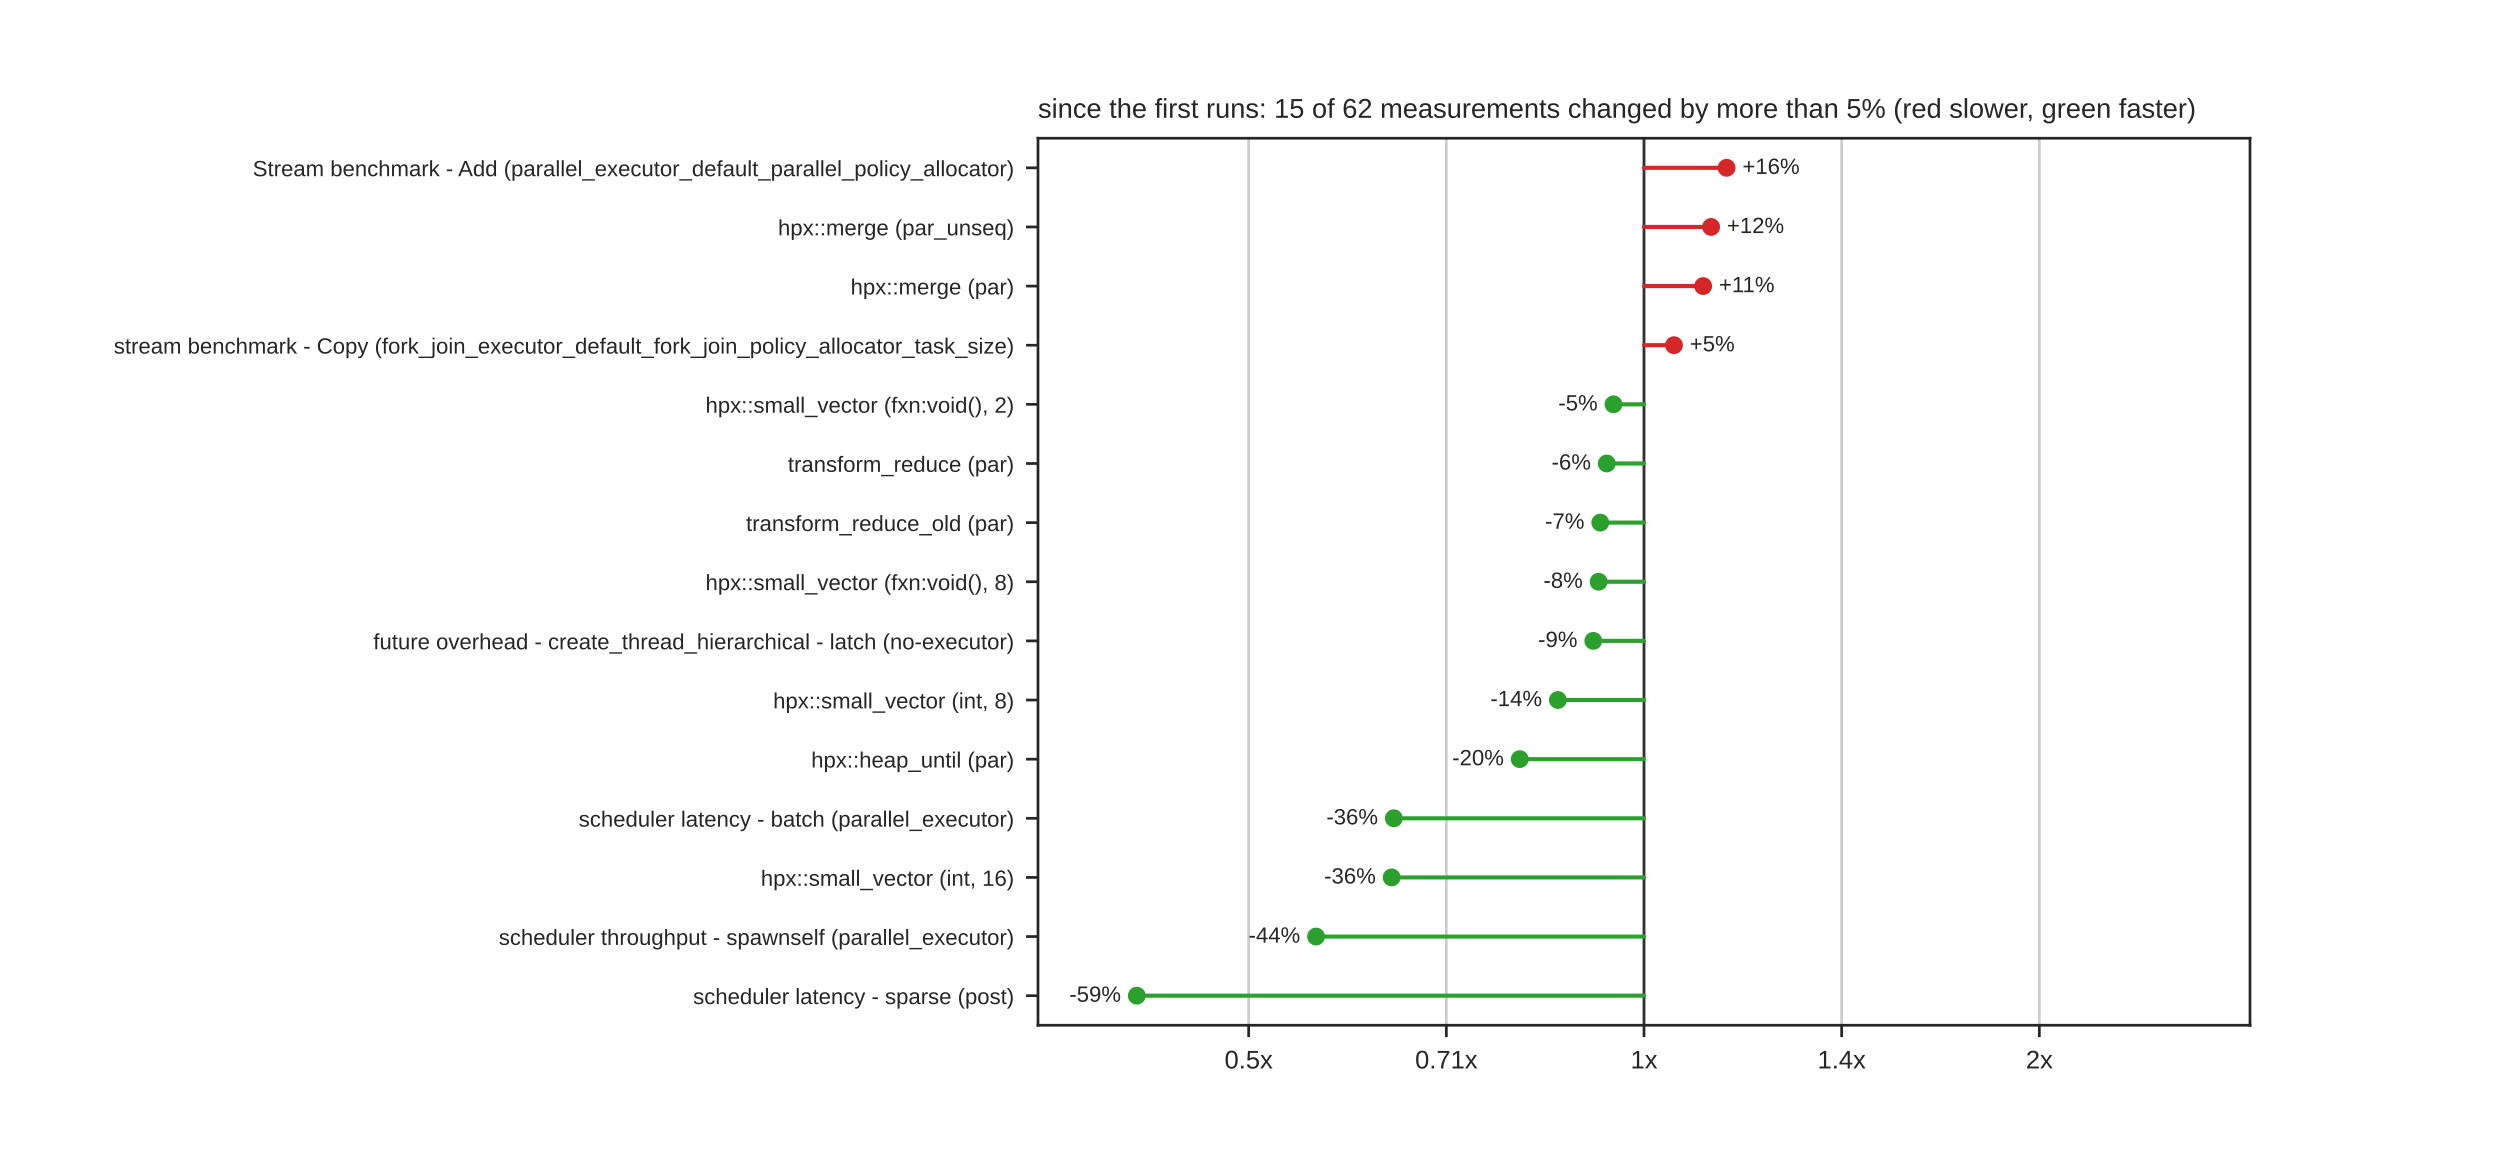
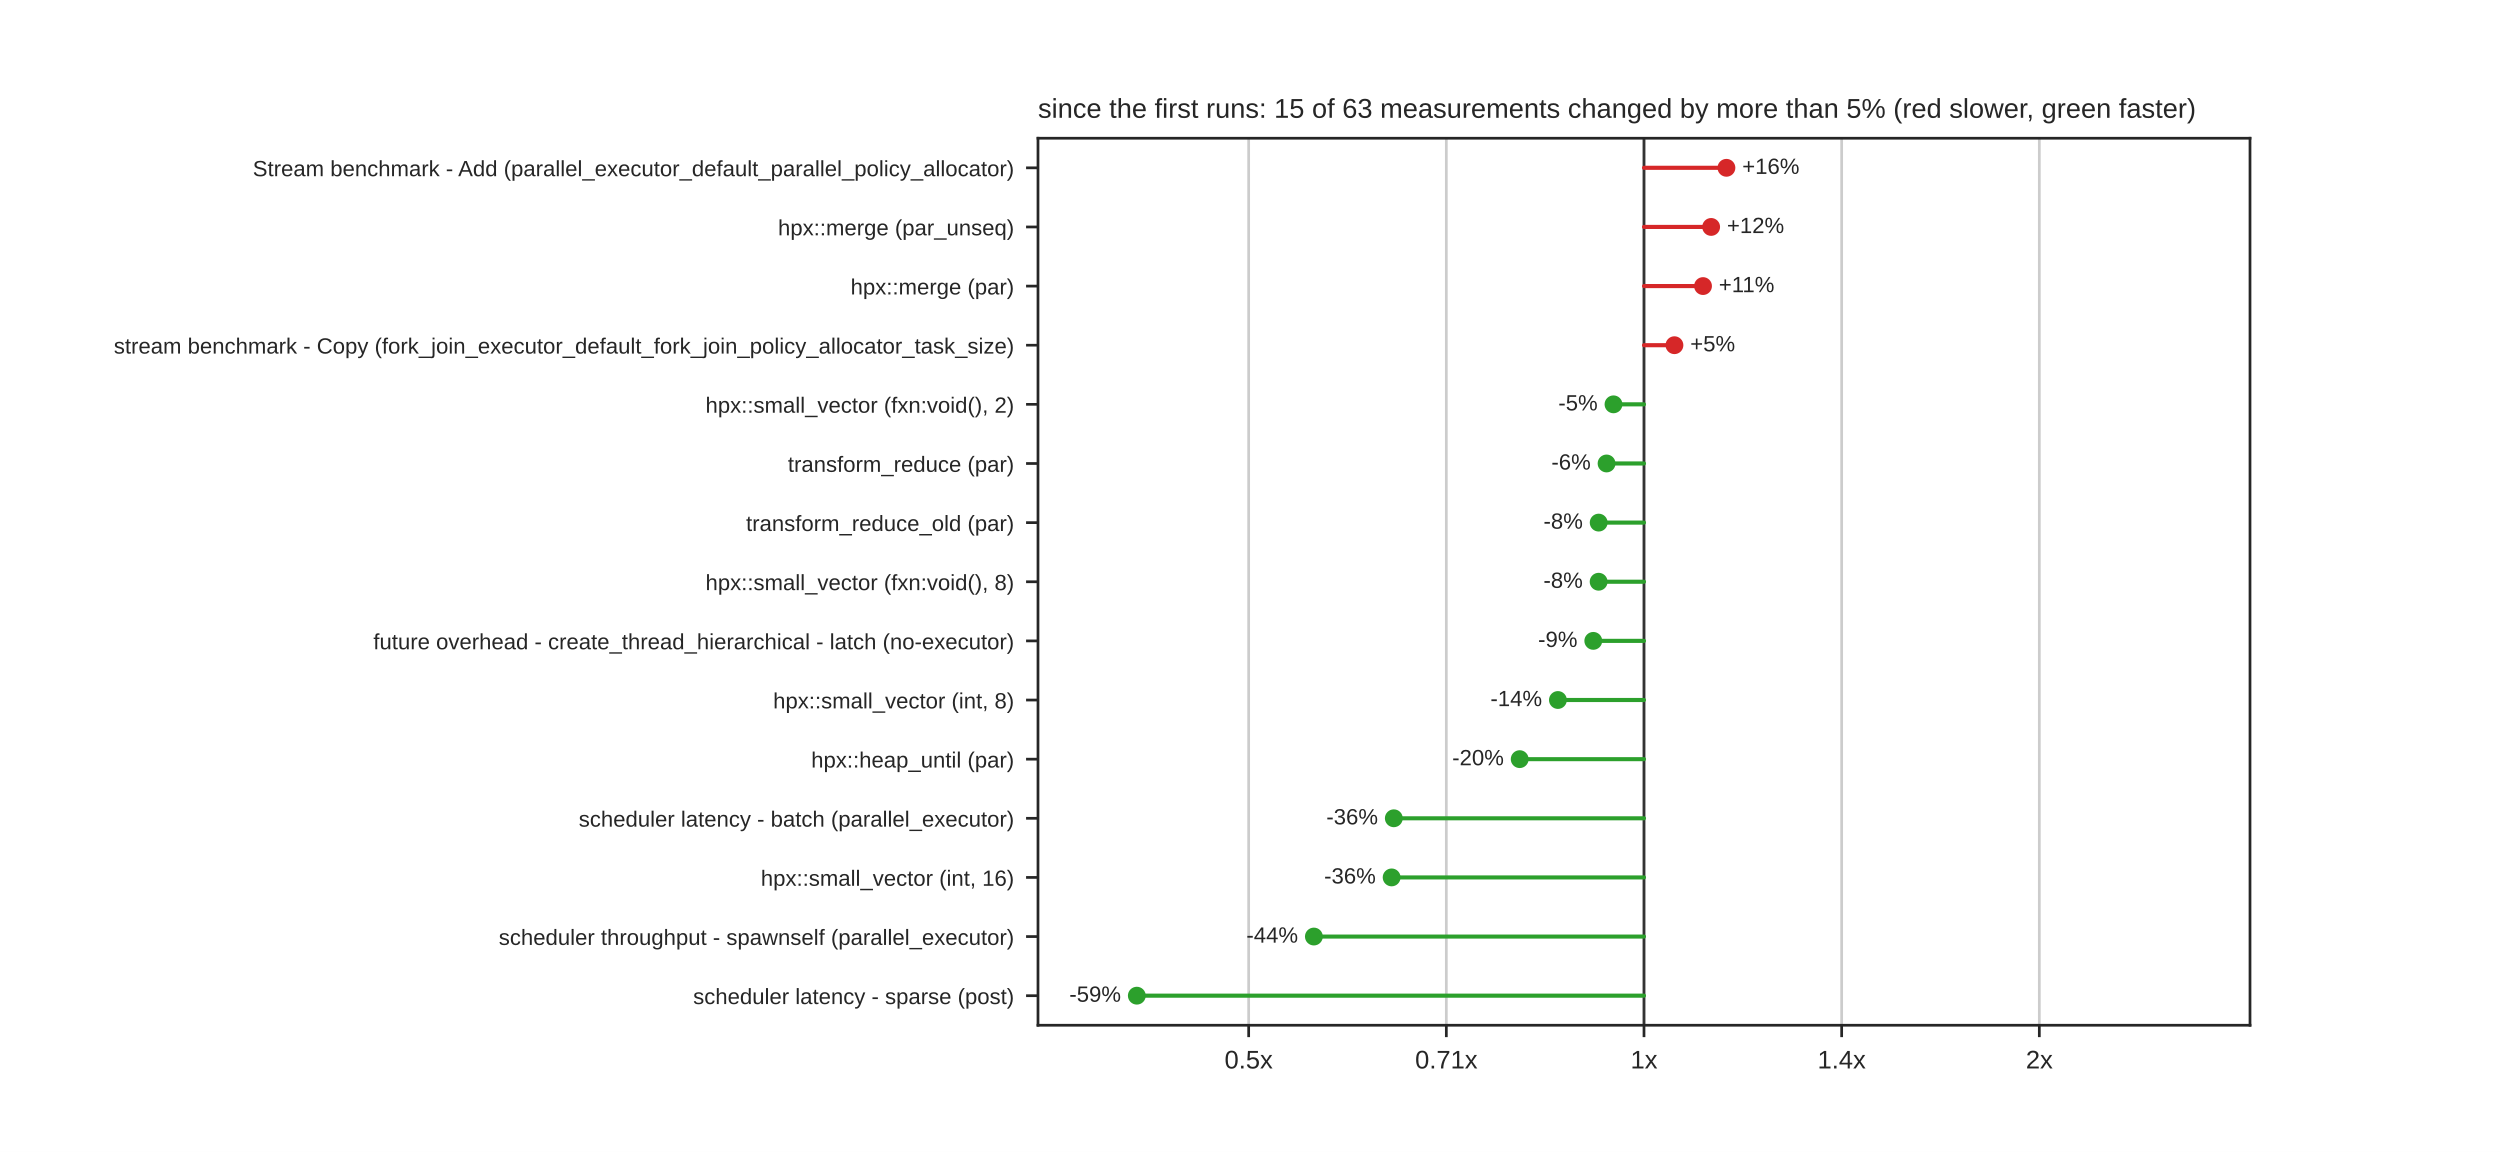
<svg xmlns="http://www.w3.org/2000/svg" xmlns:xlink="http://www.w3.org/1999/xlink" width="734.4pt" height="338.4pt" viewBox="0 0 734.4 338.4" version="1.1">
  <defs>
    <style type="text/css">*{stroke-linejoin: round; stroke-linecap: butt}</style>
  </defs>
  <g id="figure_1">
    <g id="patch_1">
      <path d="M 0 338.4  L 734.4 338.4  L 734.4 0  L 0 0  z " style="fill: #ffffff" />
    </g>
    <g id="axes_1">
      <g id="patch_2">
        <path d="M 304.92 301.176  L 660.96 301.176  L 660.96 40.608  L 304.92 40.608  z " style="fill: #ffffff" />
      </g>
      <g id="matplotlib.axis_1">
        <g id="xtick_1">
          <g id="line2d_1">
            <path d="M 366.808 301.176  L 366.808 40.608  " clip-path="url(#p1df5aec964)" style="fill: none; stroke: #cccccc; stroke-width: 0.8; stroke-linecap: round" />
          </g>
          <g id="line2d_2">
            <defs>
              <path id="mdfc5214045" d="M 0 0  L 0 3.5  " style="stroke: #262626; stroke-width: 0.8" />
            </defs>
            <g>
              <use xlink:href="#mdfc5214045" x="366.808" y="301.176" style="fill: #262626; stroke: #262626; stroke-width: 0.8" />
            </g>
          </g>
          <g id="text_1">
-             <text style="fill: #262626; font: 7.5px 'Arial', 'DejaVu Sans', 'Liberation Sans', 'Bitstream Vera Sans', sans-serif; text-anchor: middle" x="366.808" y="313.875" transform="rotate(-0 366.8082 313.8748)">0.5x</text>
+             <text style="fill: #262626; font: 7.5px 'Arial', 'DejaVu Sans', 'Liberation Sans', 'Bitstream Vera Sans', sans-serif; text-anchor: middle" x="366.808" y="313.875" transform="rotate(-0 366.8083 313.8748)">0.5x</text>
          </g>
        </g>
        <g id="xtick_2">
          <g id="line2d_3">
            <path d="M 424.874 301.176  L 424.874 40.608  " clip-path="url(#p1df5aec964)" style="fill: none; stroke: #cccccc; stroke-width: 0.8; stroke-linecap: round" />
          </g>
          <g id="line2d_4">
            <g>
              <use xlink:href="#mdfc5214045" x="424.874" y="301.176" style="fill: #262626; stroke: #262626; stroke-width: 0.8" />
            </g>
          </g>
          <g id="text_2">
-             <text style="fill: #262626; font: 7.5px 'Arial', 'DejaVu Sans', 'Liberation Sans', 'Bitstream Vera Sans', sans-serif; text-anchor: middle" x="424.874" y="313.875" transform="rotate(-0 424.8741 313.8748)">0.71x</text>
+             <text style="fill: #262626; font: 7.5px 'Arial', 'DejaVu Sans', 'Liberation Sans', 'Bitstream Vera Sans', sans-serif; text-anchor: middle" x="424.874" y="313.875" transform="rotate(-0 424.8742 313.8748)">0.71x</text>
          </g>
        </g>
        <g id="xtick_3">
          <g id="line2d_5">
            <path d="M 482.94 301.176  L 482.94 40.608  " clip-path="url(#p1df5aec964)" style="fill: none; stroke: #cccccc; stroke-width: 0.8; stroke-linecap: round" />
          </g>
          <g id="line2d_6">
            <g>
              <use xlink:href="#mdfc5214045" x="482.94" y="301.176" style="fill: #262626; stroke: #262626; stroke-width: 0.8" />
            </g>
          </g>
          <g id="text_3">
            <text style="fill: #262626; font: 7.5px 'Arial', 'DejaVu Sans', 'Liberation Sans', 'Bitstream Vera Sans', sans-serif; text-anchor: middle" x="482.94" y="313.875" transform="rotate(-0 482.94 313.8748)">1x</text>
          </g>
        </g>
        <g id="xtick_4">
          <g id="line2d_7">
            <path d="M 541.006 301.176  L 541.006 40.608  " clip-path="url(#p1df5aec964)" style="fill: none; stroke: #cccccc; stroke-width: 0.8; stroke-linecap: round" />
          </g>
          <g id="line2d_8">
            <g>
              <use xlink:href="#mdfc5214045" x="541.006" y="301.176" style="fill: #262626; stroke: #262626; stroke-width: 0.8" />
            </g>
          </g>
          <g id="text_4">
-             <text style="fill: #262626; font: 7.5px 'Arial', 'DejaVu Sans', 'Liberation Sans', 'Bitstream Vera Sans', sans-serif; text-anchor: middle" x="541.006" y="313.875" transform="rotate(-0 541.0059 313.8748)">1.4x</text>
+             <text style="fill: #262626; font: 7.5px 'Arial', 'DejaVu Sans', 'Liberation Sans', 'Bitstream Vera Sans', sans-serif; text-anchor: middle" x="541.006" y="313.875" transform="rotate(-0 541.0058 313.8748)">1.4x</text>
          </g>
        </g>
        <g id="xtick_5">
          <g id="line2d_9">
            <path d="M 599.072 301.176  L 599.072 40.608  " clip-path="url(#p1df5aec964)" style="fill: none; stroke: #cccccc; stroke-width: 0.8; stroke-linecap: round" />
          </g>
          <g id="line2d_10">
            <g>
              <use xlink:href="#mdfc5214045" x="599.072" y="301.176" style="fill: #262626; stroke: #262626; stroke-width: 0.8" />
            </g>
          </g>
          <g id="text_5">
-             <text style="fill: #262626; font: 7.5px 'Arial', 'DejaVu Sans', 'Liberation Sans', 'Bitstream Vera Sans', sans-serif; text-anchor: middle" x="599.072" y="313.875" transform="rotate(-0 599.0718 313.8748)">2x</text>
+             <text style="fill: #262626; font: 7.5px 'Arial', 'DejaVu Sans', 'Liberation Sans', 'Bitstream Vera Sans', sans-serif; text-anchor: middle" x="599.072" y="313.875" transform="rotate(-0 599.0717 313.8748)">2x</text>
          </g>
        </g>
      </g>
      <g id="matplotlib.axis_2">
        <g id="ytick_1">
          <g id="line2d_11">
            <defs>
              <path id="m414165cd4d" d="M 0 0  L -3.5 0  " style="stroke: #262626; stroke-width: 0.8" />
            </defs>
            <g>
              <use xlink:href="#m414165cd4d" x="304.92" y="49.294" style="fill: #262626; stroke: #262626; stroke-width: 0.8" />
            </g>
          </g>
          <g id="text_6">
            <text style="fill: #262626; font: 6.5px 'Arial', 'DejaVu Sans', 'Liberation Sans', 'Bitstream Vera Sans', sans-serif; text-anchor: end" x="297.92" y="51.763" transform="rotate(-0 297.92 51.76309)">Stream benchmark - Add (parallel_executor_default_parallel_policy_allocator)</text>
          </g>
        </g>
        <g id="ytick_2">
          <g id="line2d_12">
            <g>
              <use xlink:href="#m414165cd4d" x="304.92" y="66.665" style="fill: #262626; stroke: #262626; stroke-width: 0.8" />
            </g>
          </g>
          <g id="text_7">
            <text style="fill: #262626; font: 6.5px 'Arial', 'DejaVu Sans', 'Liberation Sans', 'Bitstream Vera Sans', sans-serif; text-anchor: end" x="297.92" y="69.134" transform="rotate(-0 297.92 69.13429)">hpx::merge (par_unseq)</text>
          </g>
        </g>
        <g id="ytick_3">
          <g id="line2d_13">
            <g>
              <use xlink:href="#m414165cd4d" x="304.92" y="84.036" style="fill: #262626; stroke: #262626; stroke-width: 0.8" />
            </g>
          </g>
          <g id="text_8">
            <text style="fill: #262626; font: 6.5px 'Arial', 'DejaVu Sans', 'Liberation Sans', 'Bitstream Vera Sans', sans-serif; text-anchor: end" x="297.92" y="86.505" transform="rotate(-0 297.92 86.50549)">hpx::merge (par)</text>
          </g>
        </g>
        <g id="ytick_4">
          <g id="line2d_14">
            <g>
              <use xlink:href="#m414165cd4d" x="304.92" y="101.407" style="fill: #262626; stroke: #262626; stroke-width: 0.8" />
            </g>
          </g>
          <g id="text_9">
            <text style="fill: #262626; font: 6.5px 'Arial', 'DejaVu Sans', 'Liberation Sans', 'Bitstream Vera Sans', sans-serif; text-anchor: end" x="297.92" y="103.877" transform="rotate(-0 297.92 103.8767)">stream benchmark - Copy (fork_join_executor_default_fork_join_policy_allocator_task_size)</text>
          </g>
        </g>
        <g id="ytick_5">
          <g id="line2d_15">
            <g>
              <use xlink:href="#m414165cd4d" x="304.92" y="118.778" style="fill: #262626; stroke: #262626; stroke-width: 0.8" />
            </g>
          </g>
          <g id="text_10">
            <text style="fill: #262626; font: 6.5px 'Arial', 'DejaVu Sans', 'Liberation Sans', 'Bitstream Vera Sans', sans-serif; text-anchor: end" x="297.92" y="121.248" transform="rotate(-0 297.92 121.2479)">hpx::small_vector (fxn:void(), 2)</text>
          </g>
        </g>
        <g id="ytick_6">
          <g id="line2d_16">
            <g>
              <use xlink:href="#m414165cd4d" x="304.92" y="136.15" style="fill: #262626; stroke: #262626; stroke-width: 0.8" />
            </g>
          </g>
          <g id="text_11">
            <text style="fill: #262626; font: 6.5px 'Arial', 'DejaVu Sans', 'Liberation Sans', 'Bitstream Vera Sans', sans-serif; text-anchor: end" x="297.92" y="138.619" transform="rotate(-0 297.92 138.6191)">transform_reduce (par)</text>
          </g>
        </g>
        <g id="ytick_7">
          <g id="line2d_17">
            <g>
              <use xlink:href="#m414165cd4d" x="304.92" y="153.521" style="fill: #262626; stroke: #262626; stroke-width: 0.8" />
            </g>
          </g>
          <g id="text_12">
            <text style="fill: #262626; font: 6.5px 'Arial', 'DejaVu Sans', 'Liberation Sans', 'Bitstream Vera Sans', sans-serif; text-anchor: end" x="297.92" y="155.99" transform="rotate(-0 297.92 155.9903)">transform_reduce_old (par)</text>
          </g>
        </g>
        <g id="ytick_8">
          <g id="line2d_18">
            <g>
              <use xlink:href="#m414165cd4d" x="304.92" y="170.892" style="fill: #262626; stroke: #262626; stroke-width: 0.8" />
            </g>
          </g>
          <g id="text_13">
            <text style="fill: #262626; font: 6.5px 'Arial', 'DejaVu Sans', 'Liberation Sans', 'Bitstream Vera Sans', sans-serif; text-anchor: end" x="297.92" y="173.361" transform="rotate(-0 297.92 173.3615)">hpx::small_vector (fxn:void(), 8)</text>
          </g>
        </g>
        <g id="ytick_9">
          <g id="line2d_19">
            <g>
              <use xlink:href="#m414165cd4d" x="304.92" y="188.263" style="fill: #262626; stroke: #262626; stroke-width: 0.8" />
            </g>
          </g>
          <g id="text_14">
            <text style="fill: #262626; font: 6.5px 'Arial', 'DejaVu Sans', 'Liberation Sans', 'Bitstream Vera Sans', sans-serif; text-anchor: end" x="297.92" y="190.733" transform="rotate(-0 297.92 190.7327)">future overhead - create_thread_hierarchical - latch (no-executor)</text>
          </g>
        </g>
        <g id="ytick_10">
          <g id="line2d_20">
            <g>
              <use xlink:href="#m414165cd4d" x="304.92" y="205.634" style="fill: #262626; stroke: #262626; stroke-width: 0.8" />
            </g>
          </g>
          <g id="text_15">
            <text style="fill: #262626; font: 6.5px 'Arial', 'DejaVu Sans', 'Liberation Sans', 'Bitstream Vera Sans', sans-serif; text-anchor: end" x="297.92" y="208.104" transform="rotate(-0 297.92 208.1039)">hpx::small_vector (int, 8)</text>
          </g>
        </g>
        <g id="ytick_11">
          <g id="line2d_21">
            <g>
              <use xlink:href="#m414165cd4d" x="304.92" y="223.006" style="fill: #262626; stroke: #262626; stroke-width: 0.8" />
            </g>
          </g>
          <g id="text_16">
            <text style="fill: #262626; font: 6.5px 'Arial', 'DejaVu Sans', 'Liberation Sans', 'Bitstream Vera Sans', sans-serif; text-anchor: end" x="297.92" y="225.475" transform="rotate(-0 297.92 225.4751)">hpx::heap_until (par)</text>
          </g>
        </g>
        <g id="ytick_12">
          <g id="line2d_22">
            <g>
              <use xlink:href="#m414165cd4d" x="304.92" y="240.377" style="fill: #262626; stroke: #262626; stroke-width: 0.8" />
            </g>
          </g>
          <g id="text_17">
            <text style="fill: #262626; font: 6.5px 'Arial', 'DejaVu Sans', 'Liberation Sans', 'Bitstream Vera Sans', sans-serif; text-anchor: end" x="297.92" y="242.846" transform="rotate(-0 297.92 242.8463)">scheduler latency - batch (parallel_executor)</text>
          </g>
        </g>
        <g id="ytick_13">
          <g id="line2d_23">
            <g>
              <use xlink:href="#m414165cd4d" x="304.92" y="257.748" style="fill: #262626; stroke: #262626; stroke-width: 0.8" />
            </g>
          </g>
          <g id="text_18">
            <text style="fill: #262626; font: 6.5px 'Arial', 'DejaVu Sans', 'Liberation Sans', 'Bitstream Vera Sans', sans-serif; text-anchor: end" x="297.92" y="260.217" transform="rotate(-0 297.92 260.2175)">hpx::small_vector (int, 16)</text>
          </g>
        </g>
        <g id="ytick_14">
          <g id="line2d_24">
            <g>
              <use xlink:href="#m414165cd4d" x="304.92" y="275.119" style="fill: #262626; stroke: #262626; stroke-width: 0.8" />
            </g>
          </g>
          <g id="text_19">
            <text style="fill: #262626; font: 6.5px 'Arial', 'DejaVu Sans', 'Liberation Sans', 'Bitstream Vera Sans', sans-serif; text-anchor: end" x="297.92" y="277.589" transform="rotate(-0 297.92 277.5887)">scheduler throughput - spawnself (parallel_executor)</text>
          </g>
        </g>
        <g id="ytick_15">
          <g id="line2d_25">
            <g>
              <use xlink:href="#m414165cd4d" x="304.92" y="292.49" style="fill: #262626; stroke: #262626; stroke-width: 0.8" />
            </g>
          </g>
          <g id="text_20">
            <text style="fill: #262626; font: 6.5px 'Arial', 'DejaVu Sans', 'Liberation Sans', 'Bitstream Vera Sans', sans-serif; text-anchor: end" x="297.92" y="294.96" transform="rotate(-0 297.92 294.9599)">scheduler latency - sparse (post)</text>
          </g>
        </g>
      </g>
      <g id="line2d_26">
        <path d="M 482.94 301.176  L 482.94 40.608  " clip-path="url(#p1df5aec964)" style="fill: none; stroke: #333333; stroke-width: 0.8; stroke-linecap: round" />
      </g>
      <g id="line2d_27">
-         <path d="M 482.94 49.294  L 507.205 49.294  " clip-path="url(#p1df5aec964)" style="fill: none; stroke: #d62728; stroke-width: 1.2; stroke-linecap: round" />
+         <path d="M 482.94 49.294  L 507.156 49.294  " clip-path="url(#p1df5aec964)" style="fill: none; stroke: #d62728; stroke-width: 1.2; stroke-linecap: round" />
      </g>
      <g id="line2d_28">
-         <path d="M 482.94 66.665  L 502.655 66.665  " clip-path="url(#p1df5aec964)" style="fill: none; stroke: #d62728; stroke-width: 1.2; stroke-linecap: round" />
+         <path d="M 482.94 66.665  L 502.666 66.665  " clip-path="url(#p1df5aec964)" style="fill: none; stroke: #d62728; stroke-width: 1.2; stroke-linecap: round" />
      </g>
      <g id="line2d_29">
-         <path d="M 482.94 84.036  L 500.325 84.036  " clip-path="url(#p1df5aec964)" style="fill: none; stroke: #d62728; stroke-width: 1.2; stroke-linecap: round" />
+         <path d="M 482.94 84.036  L 500.28 84.036  " clip-path="url(#p1df5aec964)" style="fill: none; stroke: #d62728; stroke-width: 1.2; stroke-linecap: round" />
      </g>
      <g id="line2d_30">
-         <path d="M 482.94 101.407  L 491.749 101.407  " clip-path="url(#p1df5aec964)" style="fill: none; stroke: #d62728; stroke-width: 1.2; stroke-linecap: round" />
+         <path d="M 482.94 101.407  L 491.882 101.407  " clip-path="url(#p1df5aec964)" style="fill: none; stroke: #d62728; stroke-width: 1.2; stroke-linecap: round" />
      </g>
      <g id="line2d_31">
        <path d="M 482.94 118.778  L 473.982 118.778  " clip-path="url(#p1df5aec964)" style="fill: none; stroke: #2ca02c; stroke-width: 1.2; stroke-linecap: round" />
      </g>
      <g id="line2d_32">
-         <path d="M 482.94 136.15  L 472 136.15  " clip-path="url(#p1df5aec964)" style="fill: none; stroke: #2ca02c; stroke-width: 1.2; stroke-linecap: round" />
+         <path d="M 482.94 136.15  L 471.945 136.15  " clip-path="url(#p1df5aec964)" style="fill: none; stroke: #2ca02c; stroke-width: 1.2; stroke-linecap: round" />
      </g>
      <g id="line2d_33">
-         <path d="M 482.94 153.521  L 470.094 153.521  " clip-path="url(#p1df5aec964)" style="fill: none; stroke: #2ca02c; stroke-width: 1.2; stroke-linecap: round" />
+         <path d="M 482.94 153.521  L 469.63 153.521  " clip-path="url(#p1df5aec964)" style="fill: none; stroke: #2ca02c; stroke-width: 1.2; stroke-linecap: round" />
      </g>
      <g id="line2d_34">
        <path d="M 482.94 170.892  L 469.615 170.892  " clip-path="url(#p1df5aec964)" style="fill: none; stroke: #2ca02c; stroke-width: 1.2; stroke-linecap: round" />
      </g>
      <g id="line2d_35">
        <path d="M 482.94 188.263  L 468.045 188.263  " clip-path="url(#p1df5aec964)" style="fill: none; stroke: #2ca02c; stroke-width: 1.2; stroke-linecap: round" />
      </g>
      <g id="line2d_36">
-         <path d="M 482.94 205.634  L 457.645 205.634  " clip-path="url(#p1df5aec964)" style="fill: none; stroke: #2ca02c; stroke-width: 1.2; stroke-linecap: round" />
+         <path d="M 482.94 205.634  L 457.651 205.634  " clip-path="url(#p1df5aec964)" style="fill: none; stroke: #2ca02c; stroke-width: 1.2; stroke-linecap: round" />
      </g>
      <g id="line2d_37">
-         <path d="M 482.94 223.006  L 446.431 223.006  " clip-path="url(#p1df5aec964)" style="fill: none; stroke: #2ca02c; stroke-width: 1.2; stroke-linecap: round" />
+         <path d="M 482.94 223.006  L 446.426 223.006  " clip-path="url(#p1df5aec964)" style="fill: none; stroke: #2ca02c; stroke-width: 1.2; stroke-linecap: round" />
      </g>
      <g id="line2d_38">
        <path d="M 482.94 240.377  L 409.448 240.377  " clip-path="url(#p1df5aec964)" style="fill: none; stroke: #2ca02c; stroke-width: 1.2; stroke-linecap: round" />
      </g>
      <g id="line2d_39">
-         <path d="M 482.94 257.748  L 408.811 257.748  " clip-path="url(#p1df5aec964)" style="fill: none; stroke: #2ca02c; stroke-width: 1.2; stroke-linecap: round" />
+         <path d="M 482.94 257.748  L 408.806 257.748  " clip-path="url(#p1df5aec964)" style="fill: none; stroke: #2ca02c; stroke-width: 1.2; stroke-linecap: round" />
      </g>
      <g id="line2d_40">
-         <path d="M 482.94 275.119  L 386.609 275.119  " clip-path="url(#p1df5aec964)" style="fill: none; stroke: #2ca02c; stroke-width: 1.2; stroke-linecap: round" />
+         <path d="M 482.94 275.119  L 385.966 275.119  " clip-path="url(#p1df5aec964)" style="fill: none; stroke: #2ca02c; stroke-width: 1.2; stroke-linecap: round" />
      </g>
      <g id="line2d_41">
        <path d="M 482.94 292.49  L 333.953 292.49  " clip-path="url(#p1df5aec964)" style="fill: none; stroke: #2ca02c; stroke-width: 1.2; stroke-linecap: round" />
      </g>
      <g id="patch_3">
        <path d="M 304.92 301.176  L 304.92 40.608  " style="fill: none; stroke: #262626; stroke-width: 0.8; stroke-linejoin: miter; stroke-linecap: square" />
      </g>
      <g id="patch_4">
        <path d="M 660.96 301.176  L 660.96 40.608  " style="fill: none; stroke: #262626; stroke-width: 0.8; stroke-linejoin: miter; stroke-linecap: square" />
      </g>
      <g id="patch_5">
        <path d="M 304.92 301.176  L 660.96 301.176  " style="fill: none; stroke: #262626; stroke-width: 0.8; stroke-linejoin: miter; stroke-linecap: square" />
      </g>
      <g id="patch_6">
        <path d="M 304.92 40.608  L 660.96 40.608  " style="fill: none; stroke: #262626; stroke-width: 0.8; stroke-linejoin: miter; stroke-linecap: square" />
      </g>
      <g id="PathCollection_1">
        <defs>
          <path id="m8968767a60" d="M 0 2.121  C 0.563 2.121 1.102 1.898 1.5 1.5  C 1.898 1.102 2.121 0.563 2.121 0  C 2.121 -0.563 1.898 -1.102 1.5 -1.5  C 1.102 -1.898 0.563 -2.121 0 -2.121  C -0.563 -2.121 -1.102 -1.898 -1.5 -1.5  C -1.898 -1.102 -2.121 -0.563 -2.121 0  C -2.121 0.563 -1.898 1.102 -1.5 1.5  C -1.102 1.898 -0.563 2.121 0 2.121  z " style="stroke: #d62728" />
        </defs>
        <g clip-path="url(#p1df5aec964)">
-           <use xlink:href="#m8968767a60" x="507.205" y="49.294" style="fill: #d62728; stroke: #d62728" />
+           <use xlink:href="#m8968767a60" x="507.156" y="49.294" style="fill: #d62728; stroke: #d62728" />
        </g>
      </g>
      <g id="text_21">
-         <text style="fill: #262626; font: 6.5px 'Arial', 'DejaVu Sans', 'Liberation Sans', 'Bitstream Vera Sans', sans-serif; text-anchor: start" x="511.851" y="51.087" transform="rotate(-0 511.8506 51.08719)">+16%</text>
+         <text style="fill: #262626; font: 6.5px 'Arial', 'DejaVu Sans', 'Liberation Sans', 'Bitstream Vera Sans', sans-serif; text-anchor: start" x="511.801" y="51.087" transform="rotate(-0 511.8012 51.08719)">+16%</text>
      </g>
      <g id="PathCollection_2">
        <g clip-path="url(#p1df5aec964)">
-           <use xlink:href="#m8968767a60" x="502.655" y="66.665" style="fill: #d62728; stroke: #d62728" />
+           <use xlink:href="#m8968767a60" x="502.666" y="66.665" style="fill: #d62728; stroke: #d62728" />
        </g>
      </g>
      <g id="text_22">
-         <text style="fill: #262626; font: 6.5px 'Arial', 'DejaVu Sans', 'Liberation Sans', 'Bitstream Vera Sans', sans-serif; text-anchor: start" x="507.3" y="68.458" transform="rotate(-0 507.3003 68.45839)">+12%</text>
+         <text style="fill: #262626; font: 6.5px 'Arial', 'DejaVu Sans', 'Liberation Sans', 'Bitstream Vera Sans', sans-serif; text-anchor: start" x="507.312" y="68.458" transform="rotate(-0 507.3116 68.45839)">+12%</text>
      </g>
      <g id="PathCollection_3">
        <g clip-path="url(#p1df5aec964)">
-           <use xlink:href="#m8968767a60" x="500.325" y="84.036" style="fill: #d62728; stroke: #d62728" />
+           <use xlink:href="#m8968767a60" x="500.28" y="84.036" style="fill: #d62728; stroke: #d62728" />
        </g>
      </g>
      <g id="text_23">
-         <text style="fill: #262626; font: 6.5px 'Arial', 'DejaVu Sans', 'Liberation Sans', 'Bitstream Vera Sans', sans-serif; text-anchor: start" x="504.97" y="85.83" transform="rotate(-0 504.97 85.82959)">+11%</text>
+         <text style="fill: #262626; font: 6.5px 'Arial', 'DejaVu Sans', 'Liberation Sans', 'Bitstream Vera Sans', sans-serif; text-anchor: start" x="504.925" y="85.83" transform="rotate(-0 504.9251 85.82959)">+11%</text>
      </g>
      <g id="PathCollection_4">
        <g clip-path="url(#p1df5aec964)">
-           <use xlink:href="#m8968767a60" x="491.749" y="101.407" style="fill: #d62728; stroke: #d62728" />
+           <use xlink:href="#m8968767a60" x="491.882" y="101.407" style="fill: #d62728; stroke: #d62728" />
        </g>
      </g>
      <g id="text_24">
-         <text style="fill: #262626; font: 6.5px 'Arial', 'DejaVu Sans', 'Liberation Sans', 'Bitstream Vera Sans', sans-serif; text-anchor: start" x="496.394" y="103.201" transform="rotate(-0 496.394 103.2008)">+5%</text>
+         <text style="fill: #262626; font: 6.5px 'Arial', 'DejaVu Sans', 'Liberation Sans', 'Bitstream Vera Sans', sans-serif; text-anchor: start" x="496.527" y="103.201" transform="rotate(-0 496.5273 103.2008)">+5%</text>
      </g>
      <g id="PathCollection_5">
        <defs>
          <path id="m7978cd0e5a" d="M 0 2.121  C 0.563 2.121 1.102 1.898 1.5 1.5  C 1.898 1.102 2.121 0.563 2.121 0  C 2.121 -0.563 1.898 -1.102 1.5 -1.5  C 1.102 -1.898 0.563 -2.121 0 -2.121  C -0.563 -2.121 -1.102 -1.898 -1.5 -1.5  C -1.898 -1.102 -2.121 -0.563 -2.121 0  C -2.121 0.563 -1.898 1.102 -1.5 1.5  C -1.102 1.898 -0.563 2.121 0 2.121  z " style="stroke: #2ca02c" />
        </defs>
        <g clip-path="url(#p1df5aec964)">
          <use xlink:href="#m7978cd0e5a" x="473.982" y="118.778" style="fill: #2ca02c; stroke: #2ca02c" />
        </g>
      </g>
      <g id="text_25">
        <text style="fill: #262626; font: 6.5px 'Arial', 'DejaVu Sans', 'Liberation Sans', 'Bitstream Vera Sans', sans-serif; text-anchor: end" x="469.337" y="120.572" transform="rotate(-0 469.337 120.572)">-5%</text>
      </g>
      <g id="PathCollection_6">
        <g clip-path="url(#p1df5aec964)">
-           <use xlink:href="#m7978cd0e5a" x="472" y="136.15" style="fill: #2ca02c; stroke: #2ca02c" />
+           <use xlink:href="#m7978cd0e5a" x="471.945" y="136.15" style="fill: #2ca02c; stroke: #2ca02c" />
        </g>
      </g>
      <g id="text_26">
-         <text style="fill: #262626; font: 6.5px 'Arial', 'DejaVu Sans', 'Liberation Sans', 'Bitstream Vera Sans', sans-serif; text-anchor: end" x="467.355" y="137.943" transform="rotate(-0 467.3552 137.9432)">-6%</text>
+         <text style="fill: #262626; font: 6.5px 'Arial', 'DejaVu Sans', 'Liberation Sans', 'Bitstream Vera Sans', sans-serif; text-anchor: end" x="467.3" y="137.943" transform="rotate(-0 467.2996 137.9432)">-6%</text>
      </g>
      <g id="PathCollection_7">
        <g clip-path="url(#p1df5aec964)">
-           <use xlink:href="#m7978cd0e5a" x="470.094" y="153.521" style="fill: #2ca02c; stroke: #2ca02c" />
+           <use xlink:href="#m7978cd0e5a" x="469.63" y="153.521" style="fill: #2ca02c; stroke: #2ca02c" />
        </g>
      </g>
      <g id="text_27">
-         <text style="fill: #262626; font: 6.5px 'Arial', 'DejaVu Sans', 'Liberation Sans', 'Bitstream Vera Sans', sans-serif; text-anchor: end" x="465.449" y="155.314" transform="rotate(-0 465.4487 155.3144)">-7%</text>
+         <text style="fill: #262626; font: 6.5px 'Arial', 'DejaVu Sans', 'Liberation Sans', 'Bitstream Vera Sans', sans-serif; text-anchor: end" x="464.985" y="155.314" transform="rotate(-0 464.9847 155.3144)">-8%</text>
      </g>
      <g id="PathCollection_8">
        <g clip-path="url(#p1df5aec964)">
          <use xlink:href="#m7978cd0e5a" x="469.615" y="170.892" style="fill: #2ca02c; stroke: #2ca02c" />
        </g>
      </g>
      <g id="text_28">
        <text style="fill: #262626; font: 6.5px 'Arial', 'DejaVu Sans', 'Liberation Sans', 'Bitstream Vera Sans', sans-serif; text-anchor: end" x="464.97" y="172.686" transform="rotate(-0 464.9696 172.6856)">-8%</text>
      </g>
      <g id="PathCollection_9">
        <g clip-path="url(#p1df5aec964)">
          <use xlink:href="#m7978cd0e5a" x="468.045" y="188.263" style="fill: #2ca02c; stroke: #2ca02c" />
        </g>
      </g>
      <g id="text_29">
-         <text style="fill: #262626; font: 6.5px 'Arial', 'DejaVu Sans', 'Liberation Sans', 'Bitstream Vera Sans', sans-serif; text-anchor: end" x="463.4" y="190.057" transform="rotate(-0 463.4 190.0568)">-9%</text>
+         <text style="fill: #262626; font: 6.5px 'Arial', 'DejaVu Sans', 'Liberation Sans', 'Bitstream Vera Sans', sans-serif; text-anchor: end" x="463.4" y="190.057" transform="rotate(-0 463.4001 190.0568)">-9%</text>
      </g>
      <g id="PathCollection_10">
        <g clip-path="url(#p1df5aec964)">
-           <use xlink:href="#m7978cd0e5a" x="457.645" y="205.634" style="fill: #2ca02c; stroke: #2ca02c" />
+           <use xlink:href="#m7978cd0e5a" x="457.651" y="205.634" style="fill: #2ca02c; stroke: #2ca02c" />
        </g>
      </g>
      <g id="text_30">
-         <text style="fill: #262626; font: 6.5px 'Arial', 'DejaVu Sans', 'Liberation Sans', 'Bitstream Vera Sans', sans-serif; text-anchor: end" x="453" y="207.428" transform="rotate(-0 452.9997 207.428)">-14%</text>
+         <text style="fill: #262626; font: 6.5px 'Arial', 'DejaVu Sans', 'Liberation Sans', 'Bitstream Vera Sans', sans-serif; text-anchor: end" x="453.006" y="207.428" transform="rotate(-0 453.0057 207.428)">-14%</text>
      </g>
      <g id="PathCollection_11">
        <g clip-path="url(#p1df5aec964)">
-           <use xlink:href="#m7978cd0e5a" x="446.431" y="223.006" style="fill: #2ca02c; stroke: #2ca02c" />
+           <use xlink:href="#m7978cd0e5a" x="446.426" y="223.006" style="fill: #2ca02c; stroke: #2ca02c" />
        </g>
      </g>
      <g id="text_31">
-         <text style="fill: #262626; font: 6.5px 'Arial', 'DejaVu Sans', 'Liberation Sans', 'Bitstream Vera Sans', sans-serif; text-anchor: end" x="441.785" y="224.799" transform="rotate(-0 441.7853 224.7992)">-20%</text>
+         <text style="fill: #262626; font: 6.5px 'Arial', 'DejaVu Sans', 'Liberation Sans', 'Bitstream Vera Sans', sans-serif; text-anchor: end" x="441.781" y="224.799" transform="rotate(-0 441.7808 224.7992)">-20%</text>
      </g>
      <g id="PathCollection_12">
        <g clip-path="url(#p1df5aec964)">
          <use xlink:href="#m7978cd0e5a" x="409.448" y="240.377" style="fill: #2ca02c; stroke: #2ca02c" />
        </g>
      </g>
      <g id="text_32">
-         <text style="fill: #262626; font: 6.5px 'Arial', 'DejaVu Sans', 'Liberation Sans', 'Bitstream Vera Sans', sans-serif; text-anchor: end" x="404.802" y="242.17" transform="rotate(-0 404.8022 242.1704)">-36%</text>
+         <text style="fill: #262626; font: 6.5px 'Arial', 'DejaVu Sans', 'Liberation Sans', 'Bitstream Vera Sans', sans-serif; text-anchor: end" x="404.802" y="242.17" transform="rotate(-0 404.8024 242.1704)">-36%</text>
      </g>
      <g id="PathCollection_13">
        <g clip-path="url(#p1df5aec964)">
-           <use xlink:href="#m7978cd0e5a" x="408.811" y="257.748" style="fill: #2ca02c; stroke: #2ca02c" />
+           <use xlink:href="#m7978cd0e5a" x="408.806" y="257.748" style="fill: #2ca02c; stroke: #2ca02c" />
        </g>
      </g>
      <g id="text_33">
-         <text style="fill: #262626; font: 6.5px 'Arial', 'DejaVu Sans', 'Liberation Sans', 'Bitstream Vera Sans', sans-serif; text-anchor: end" x="404.165" y="259.542" transform="rotate(-0 404.1653 259.5416)">-36%</text>
+         <text style="fill: #262626; font: 6.5px 'Arial', 'DejaVu Sans', 'Liberation Sans', 'Bitstream Vera Sans', sans-serif; text-anchor: end" x="404.161" y="259.542" transform="rotate(-0 404.161 259.5416)">-36%</text>
      </g>
      <g id="PathCollection_14">
        <g clip-path="url(#p1df5aec964)">
-           <use xlink:href="#m7978cd0e5a" x="386.609" y="275.119" style="fill: #2ca02c; stroke: #2ca02c" />
+           <use xlink:href="#m7978cd0e5a" x="385.966" y="275.119" style="fill: #2ca02c; stroke: #2ca02c" />
        </g>
      </g>
      <g id="text_34">
-         <text style="fill: #262626; font: 6.5px 'Arial', 'DejaVu Sans', 'Liberation Sans', 'Bitstream Vera Sans', sans-serif; text-anchor: end" x="381.964" y="276.913" transform="rotate(-0 381.9638 276.9128)">-44%</text>
+         <text style="fill: #262626; font: 6.5px 'Arial', 'DejaVu Sans', 'Liberation Sans', 'Bitstream Vera Sans', sans-serif; text-anchor: end" x="381.321" y="276.913" transform="rotate(-0 381.3208 276.9128)">-44%</text>
      </g>
      <g id="PathCollection_15">
        <g clip-path="url(#p1df5aec964)">
          <use xlink:href="#m7978cd0e5a" x="333.953" y="292.49" style="fill: #2ca02c; stroke: #2ca02c" />
        </g>
      </g>
      <g id="text_35">
-         <text style="fill: #262626; font: 6.5px 'Arial', 'DejaVu Sans', 'Liberation Sans', 'Bitstream Vera Sans', sans-serif; text-anchor: end" x="329.308" y="294.284" transform="rotate(-0 329.3077 294.284)">-59%</text>
+         <text style="fill: #262626; font: 6.5px 'Arial', 'DejaVu Sans', 'Liberation Sans', 'Bitstream Vera Sans', sans-serif; text-anchor: end" x="329.308" y="294.284" transform="rotate(-0 329.3076 294.284)">-59%</text>
      </g>
      <g id="text_36">
-         <text style="fill: #262626; font: 8px 'Arial', 'DejaVu Sans', 'Liberation Sans', 'Bitstream Vera Sans', sans-serif; text-anchor: start" x="304.92" y="34.608" transform="rotate(-0 304.92 34.608)">since the first runs: 15 of 62 measurements changed by more than 5% (red slower, green faster)</text>
+         <text style="fill: #262626; font: 8px 'Arial', 'DejaVu Sans', 'Liberation Sans', 'Bitstream Vera Sans', sans-serif; text-anchor: start" x="304.92" y="34.608" transform="rotate(-0 304.92 34.608)">since the first runs: 15 of 63 measurements changed by more than 5% (red slower, green faster)</text>
      </g>
    </g>
  </g>
  <defs>
    <clipPath id="p1df5aec964">
      <rect x="304.92" y="40.608" width="356.04" height="260.568" />
    </clipPath>
  </defs>
</svg>
